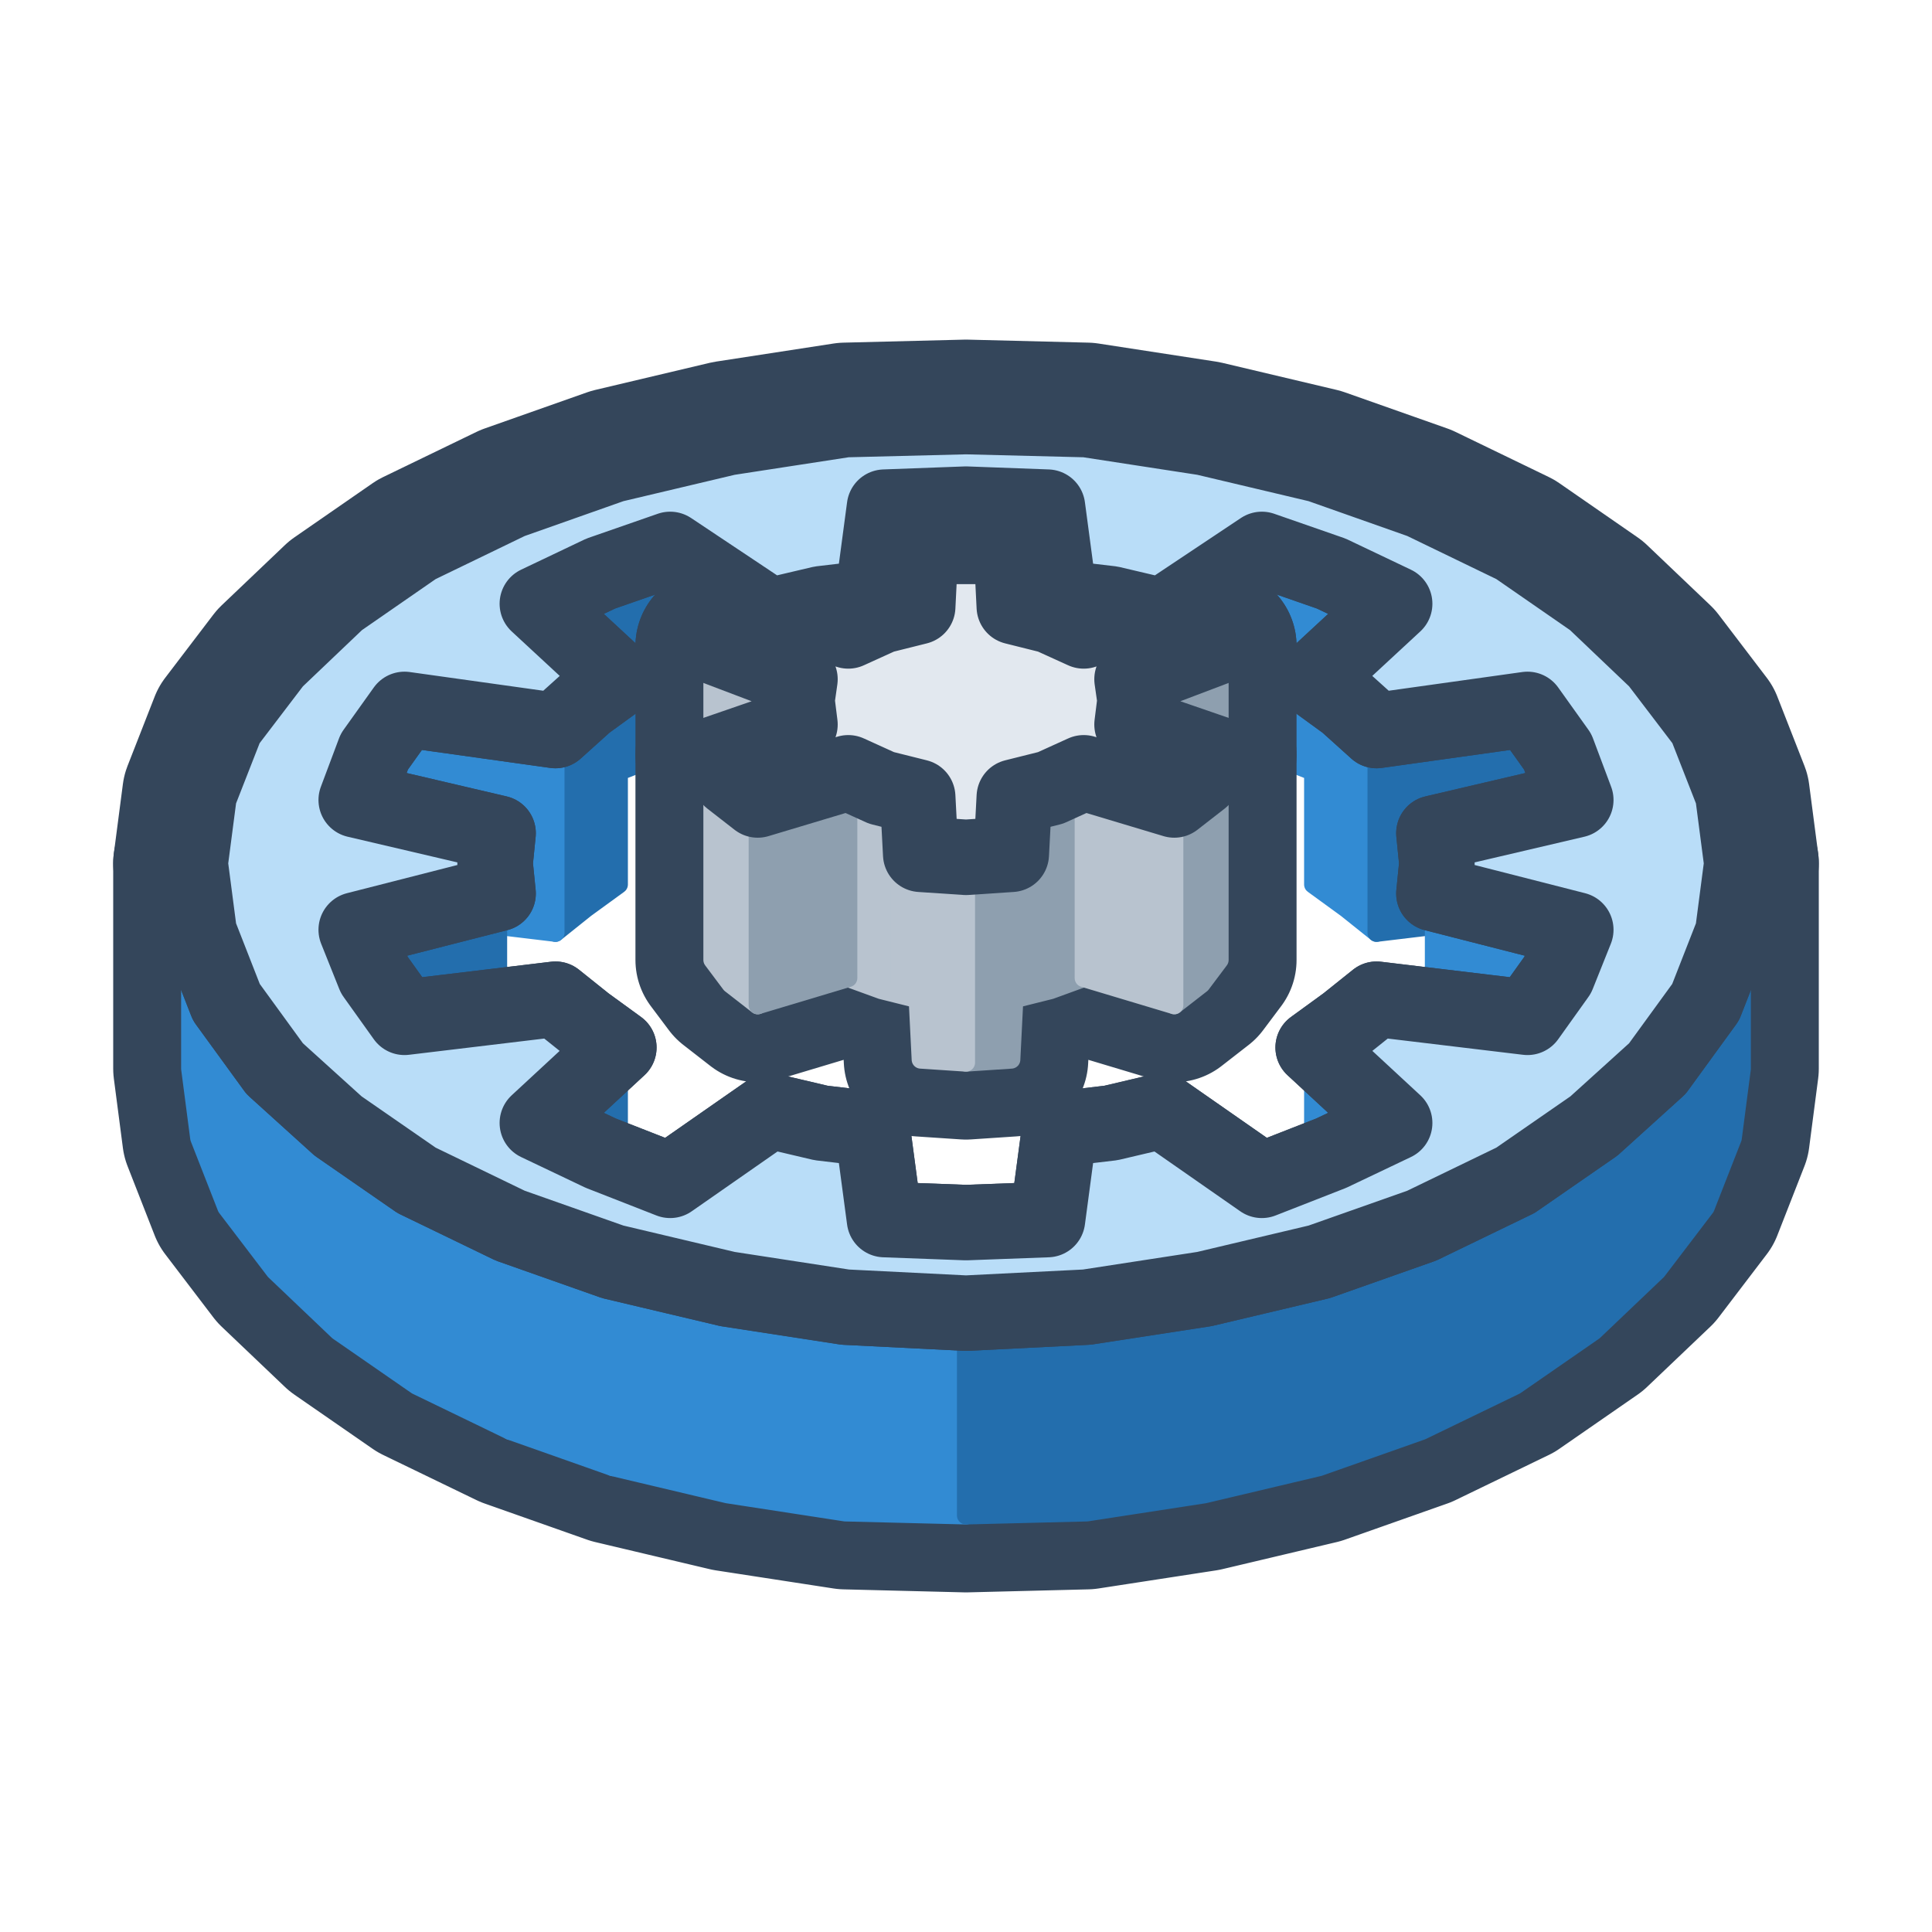
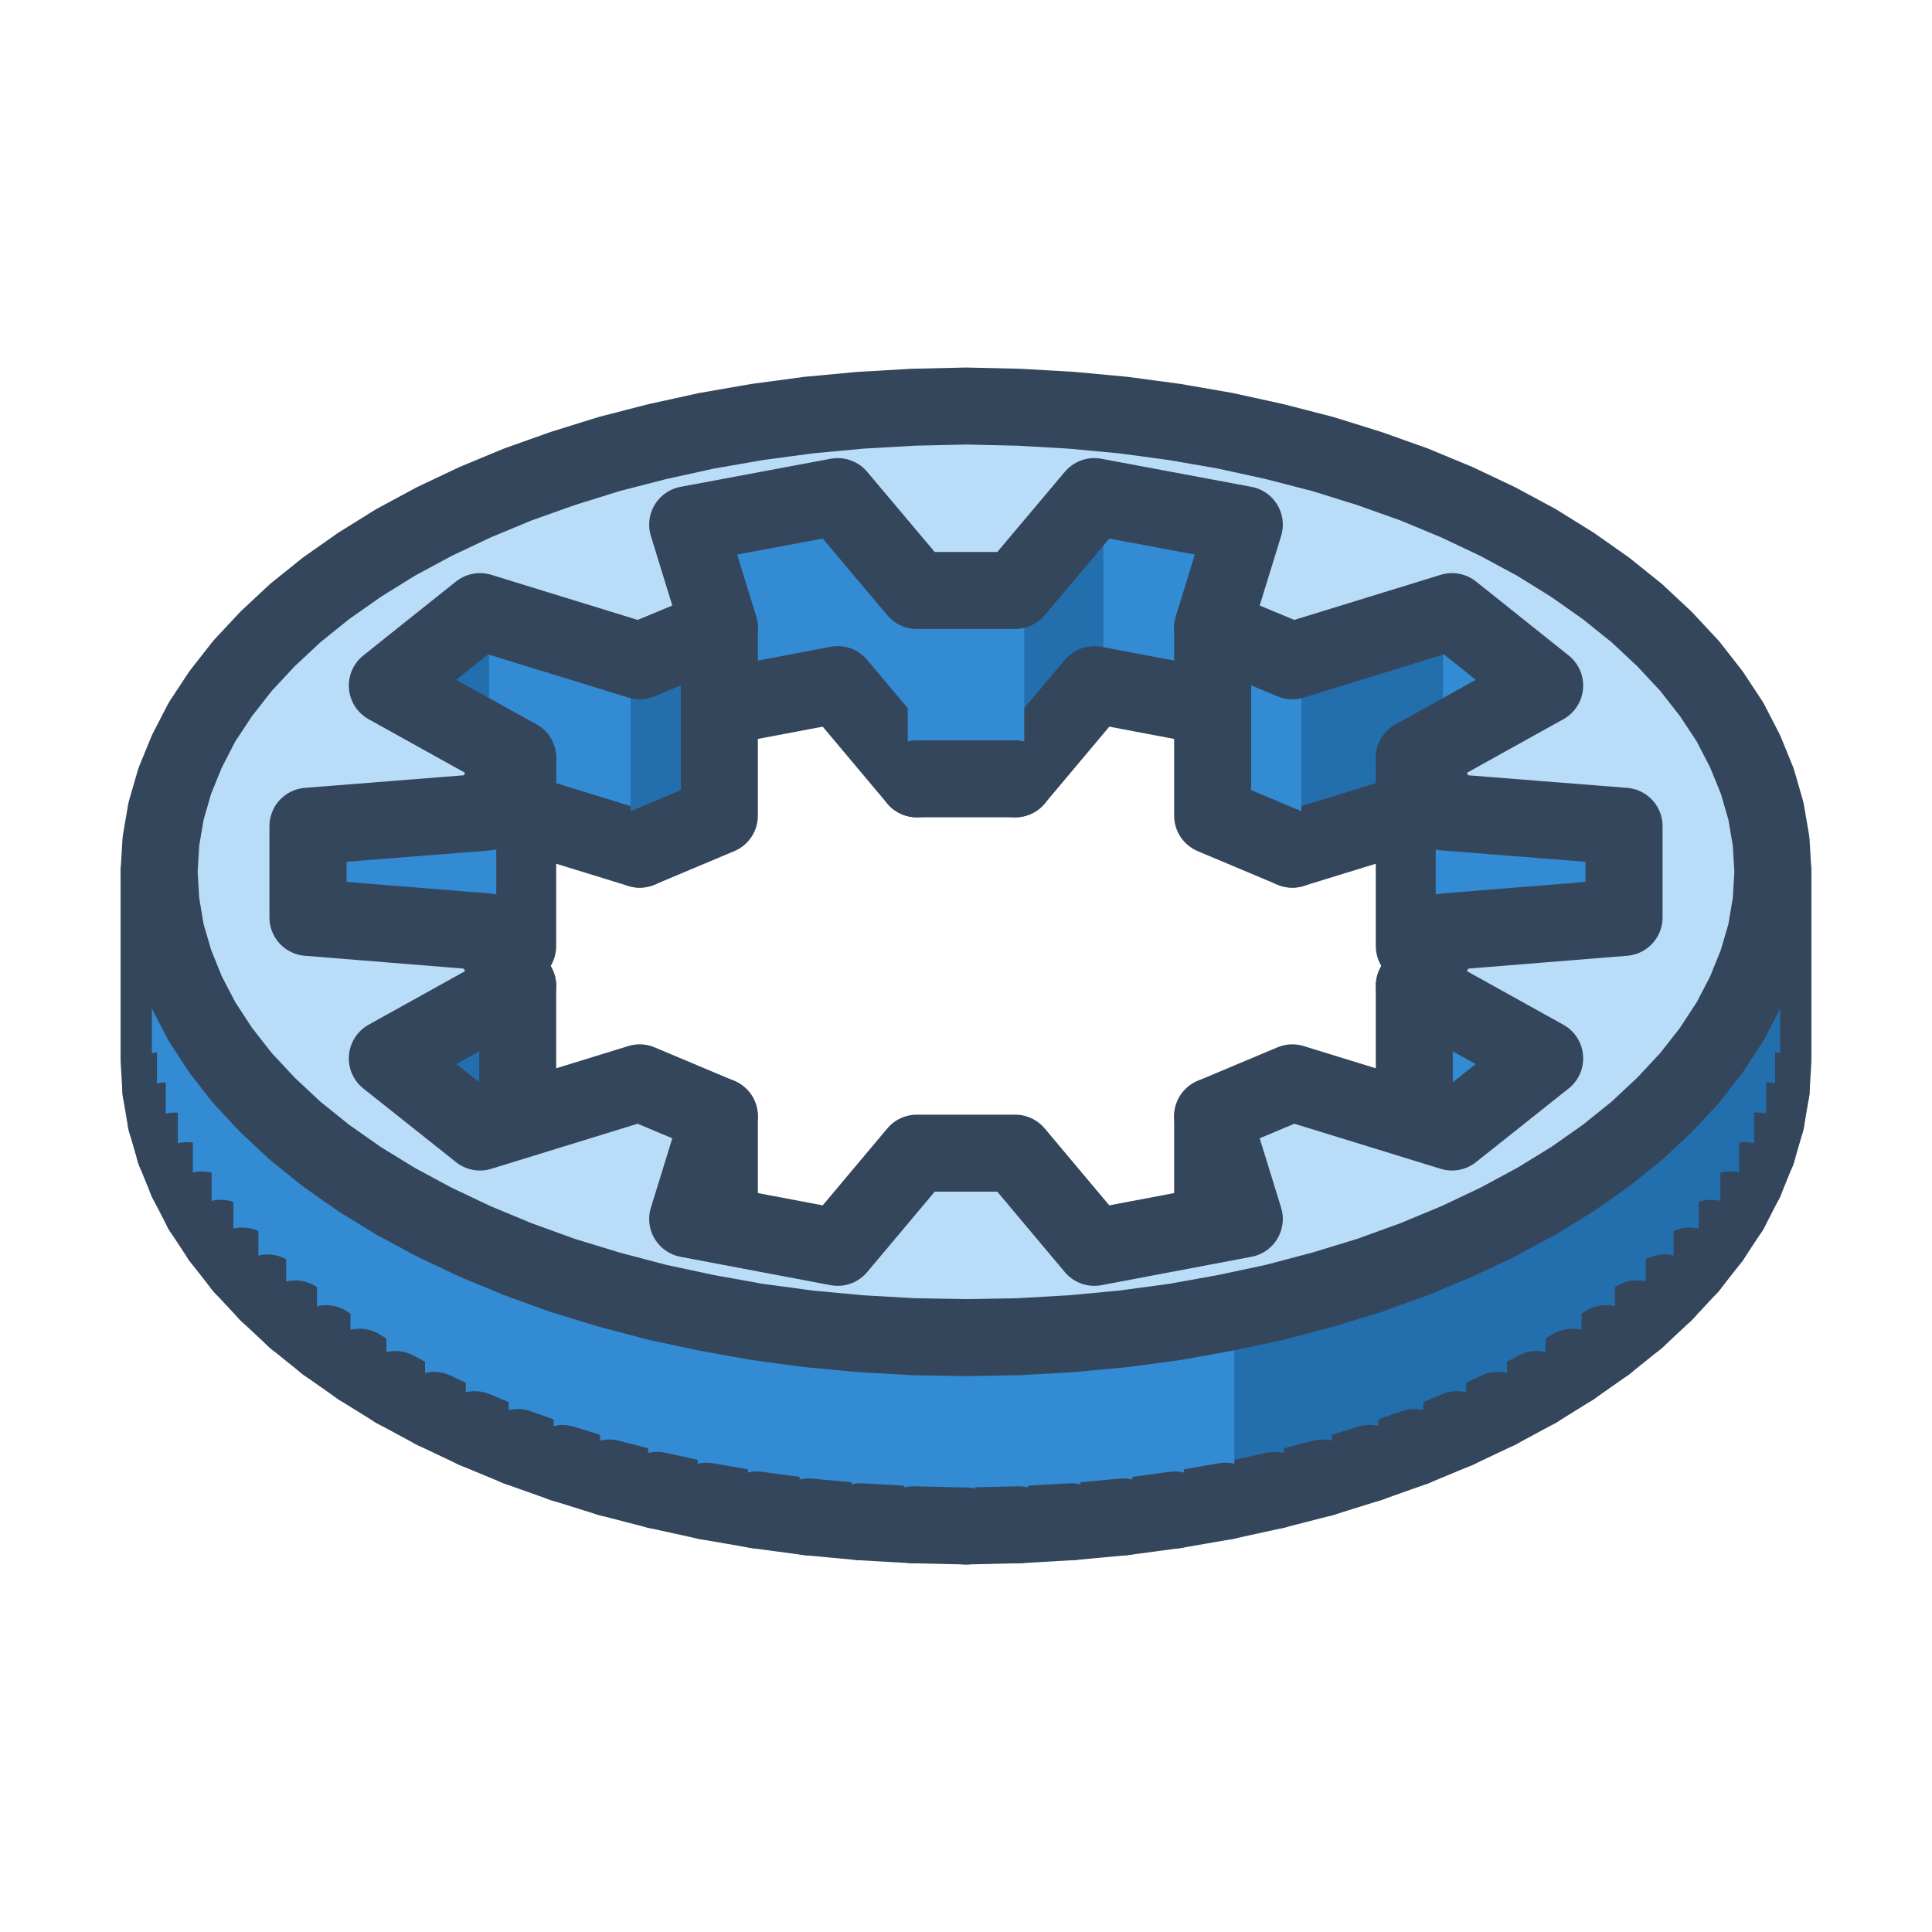
<svg xmlns="http://www.w3.org/2000/svg" viewBox="0 0 64 64">
-   <path d="M57.7 35.4L57.4 37.7L57.4 30.9L57.7 28.6ZM6.6 37.7L6.3 35.4L6.3 28.6L6.6 30.9ZM57.4 37.7L56.5 40L56.5 33.2L57.4 30.9ZM7.5 40L6.6 37.7L6.6 30.9L7.5 33.2ZM56.5 40L54.9 42.1L54.9 35.4L56.5 33.2ZM9.1 42.1L7.5 40L7.5 33.2L9.1 35.4ZM54.9 42.1L52.8 44.1L52.8 37.3L54.9 35.4ZM11.2 44.1L9.1 42.1L9.1 35.4L11.2 37.3ZM52.8 44.1L50.2 45.9L50.2 39.1L52.8 37.3ZM13.8 45.9L11.2 44.1L11.2 37.3L13.8 39.1ZM50.2 45.9L47.1 47.4L47.1 40.6L50.2 39.1ZM16.9 47.4L13.8 45.9L13.8 39.1L16.9 40.6ZM47.1 47.4L43.7 48.6L43.7 41.8L47.1 40.6ZM20.3 48.6L16.9 47.4L16.9 40.6L20.3 41.8ZM43.7 48.6L39.9 49.5L39.9 42.7L43.7 41.8ZM24.1 49.5L20.3 48.6L20.3 41.8L24.1 42.7ZM39.9 49.5L36 50.1L36 43.3L39.9 42.7ZM28 50.1L24.1 49.5L24.1 42.7L28 43.3ZM36 50.1L32 50.2L32 43.5L36 43.3ZM32 50.2L28 50.1L28 43.3L32 43.5Z" fill="#34465b" stroke="#34465b" stroke-width="5.1" stroke-linejoin="round" stroke-linecap="round" />
-   <path d="M50.2 39.1L47.1 40.6L43.7 41.8L39.9 42.7L36 43.3L32 43.5L28 43.3L24.1 42.7L20.3 41.8L16.9 40.6L13.8 39.1L11.2 37.3L9.1 35.4L7.5 33.2L6.6 30.9L6.3 28.6L6.6 26.3L7.5 24L9.1 21.9L11.2 19.9L13.8 18.1L16.9 16.6L20.3 15.4L24.1 14.5L28 13.9L32 13.8L36 13.9L39.9 14.5L43.7 15.4L47.1 16.6L50.2 18.1L52.8 19.9L54.9 21.9L56.5 24L57.4 26.3L57.7 28.6L57.4 30.9L56.5 33.2L54.9 35.4L52.8 37.3Z" fill="none" stroke="#34465b" stroke-width="5.1" stroke-linejoin="round" stroke-linecap="round" />
-   <path d="M34.7 23.6L32 23.5L32 16.7L34.7 16.8ZM35.1 26.6L34.7 23.6L34.7 16.8L35.1 19.8ZM44.1 25.8L41.8 24.9L41.8 18.2L44.1 19ZM25.5 27.2L22.2 24.9L22.2 18.2L25.5 20.4ZM46.2 26.8L44.1 25.8L44.1 19L46.2 20ZM36.8 26.8L35.1 26.6L35.1 19.8L36.8 20ZM38.5 27.2L36.8 26.8L36.8 20L38.5 20.4ZM51.6 31.7L50.6 30.3L50.6 23.5L51.6 24.9ZM52.2 33.2L51.6 31.7L51.6 24.9L52.2 26.5ZM6.6 37.7L6.3 35.4L6.3 28.6L6.6 30.9ZM7.5 40L6.6 37.7L6.6 30.9L7.5 33.2ZM9.1 42.1L7.5 40L7.5 33.2L9.1 35.4ZM46.2 44L43.5 41.5L43.5 34.7L46.2 37.2ZM11.2 44.1L9.1 42.1L9.1 35.4L11.2 37.3ZM13.8 45.9L11.2 44.1L11.2 37.3L13.8 39.1ZM16.9 47.4L13.8 45.9L13.8 39.1L16.9 40.6ZM24.1 49.5L20.3 48.6L20.3 41.8L24.1 42.7ZM28 50.1L24.1 49.5L24.1 42.7L28 43.3ZM32 50.2L28 50.1L28 43.3L32 43.5ZM44.6 30.1L43.5 29.3L43.5 22.5L44.6 23.3ZM45.6 30.9L44.6 30.1L44.6 23.3L45.6 24.2Z" fill="#328bd3" stroke="#328bd3" stroke-width="0.6" stroke-linejoin="round" stroke-linecap="round" />
-   <path d="M32 23.5L29.3 23.6L29.3 16.8L32 16.7ZM29.3 23.6L28.9 26.6L28.9 19.8L29.3 16.8ZM22.2 24.9L19.9 25.8L19.9 19L22.2 18.2ZM41.8 24.9L38.5 27.2L38.5 20.4L41.8 18.2ZM19.9 25.8L17.8 26.8L17.8 20L19.9 19ZM28.9 26.6L27.2 26.8L27.2 20L28.9 19.8ZM27.2 26.8L25.5 27.2L25.5 20.4L27.2 20ZM13.4 30.3L12.4 31.7L12.4 24.9L13.4 23.5ZM12.4 31.7L11.8 33.2L11.8 26.5L12.4 24.9ZM57.7 35.4L57.4 37.7L57.4 30.9L57.7 28.6ZM57.4 37.7L56.5 40L56.5 33.2L57.4 30.9ZM56.5 40L54.9 42.1L54.9 35.4L56.5 33.2ZM20.5 41.5L17.8 44L17.8 37.2L20.5 34.7ZM54.9 42.1L52.8 44.1L52.8 37.3L54.9 35.4ZM52.8 44.1L50.2 45.9L50.2 39.1L52.8 37.3ZM50.2 45.9L47.1 47.4L47.1 40.6L50.2 39.1ZM43.7 48.6L39.9 49.5L39.9 42.7L43.7 41.8ZM39.9 49.5L36 50.1L36 43.3L39.9 42.7ZM36 50.1L32 50.2L32 43.5L36 43.3ZM50.6 30.3L45.6 30.9L45.6 24.2L50.6 23.5ZM47.1 47.4L43.7 48.6L43.7 41.8L47.1 40.6ZM20.5 29.3L19.4 30.1L19.4 23.3L20.5 22.5ZM19.4 30.1L18.4 30.9L18.4 24.2L19.4 23.3Z" fill="#236ead" stroke="#236ead" stroke-width="0.6" stroke-linejoin="round" stroke-linecap="round" />
-   <path d="M18.4 30.9L13.4 30.3L13.4 23.5L18.4 24.2ZM20.3 48.6L16.9 47.4L16.9 40.6L20.3 41.8ZM47.6 35.4L47.5 34.4L47.5 27.6L47.6 28.6ZM52.2 37.5L47.5 36.4L47.5 29.6L52.2 30.8Z" fill="#328bd3" stroke="#328bd3" stroke-width="0.6" stroke-linejoin="round" stroke-linecap="round" />
-   <path d="M16.5 34.4L16.4 35.4L16.4 28.6L16.5 27.6ZM16.5 36.4L11.8 37.5L11.8 30.8L16.5 29.6Z" fill="#236ead" stroke="#236ead" stroke-width="0.6" stroke-linejoin="round" stroke-linecap="round" />
-   <path d="M50.2 39.1L47.1 40.6L43.7 41.8L39.9 42.7L36 43.3L32 43.5L28 43.3L24.1 42.7L20.3 41.8L16.9 40.6L13.8 39.1L11.2 37.3L9.1 35.4L7.5 33.2L6.6 30.9L6.3 28.6L6.6 26.3L7.5 24L9.1 21.9L11.2 19.9L13.8 18.1L16.9 16.6L20.3 15.4L24.1 14.5L28 13.9L32 13.8L36 13.9L39.9 14.5L43.7 15.4L47.1 16.6L50.2 18.1L52.8 19.9L54.9 21.9L56.5 24L57.4 26.3L57.7 28.6L57.4 30.9L56.5 33.2L54.9 35.4L52.8 37.3ZM29.3 16.8L28.9 19.8L27.2 20L25.5 20.4L22.2 18.2L19.9 19L17.8 20L20.5 22.5L19.4 23.3L18.4 24.2L13.4 23.5L12.4 24.9L11.8 26.5L16.5 27.6L16.4 28.6L16.5 29.6L11.8 30.8L12.4 32.3L13.4 33.7L18.4 33.1L19.4 33.9L20.5 34.7L17.8 37.2L19.9 38.2L22.2 39.1L25.5 36.8L27.2 37.2L28.9 37.4L29.3 40.4L32 40.5L34.7 40.4L35.1 37.4L36.8 37.2L38.5 36.8L41.8 39.1L44.1 38.2L46.2 37.2L43.5 34.7L44.6 33.9L45.6 33.1L50.6 33.7L51.6 32.3L52.2 30.8L47.5 29.6L47.6 28.6L47.5 27.6L52.2 26.5L51.6 24.9L50.6 23.5L45.6 24.2L44.6 23.3L43.5 22.5L46.2 20L44.1 19L41.8 18.2L38.5 20.4L36.8 20L35.1 19.8L34.7 16.8L32 16.7Z" fill="#b9ddf8" fill-rule="evenodd" />
-   <path d="M50.2 39.1L47.1 40.6L43.7 41.8L39.9 42.7L36 43.3L32 43.5L28 43.3L24.1 42.7L20.3 41.8L16.9 40.6L13.8 39.1L11.2 37.3L9.1 35.4L7.5 33.2L6.6 30.9L6.3 28.6L6.6 26.3L7.5 24L9.1 21.9L11.2 19.9L13.8 18.1L16.9 16.6L20.3 15.4L24.1 14.5L28 13.9L32 13.8L36 13.9L39.9 14.5L43.7 15.4L47.1 16.6L50.2 18.1L52.8 19.9L54.9 21.9L56.5 24L57.4 26.3L57.7 28.6L57.4 30.9L56.5 33.2L54.9 35.4L52.8 37.3ZM29.3 16.8L28.9 19.8L27.2 20L25.5 20.4L22.2 18.2L19.9 19L17.8 20L20.5 22.5L19.4 23.3L18.4 24.2L13.4 23.5L12.4 24.9L11.8 26.5L16.5 27.6L16.4 28.6L16.5 29.6L11.8 30.8L12.4 32.3L13.4 33.7L18.4 33.1L19.4 33.9L20.5 34.7L17.8 37.2L19.9 38.2L22.2 39.1L25.5 36.8L27.2 37.2L28.9 37.4L29.3 40.4L32 40.5L34.7 40.4L35.1 37.4L36.8 37.2L38.5 36.8L41.8 39.1L44.1 38.2L46.2 37.2L43.5 34.7L44.6 33.9L45.6 33.1L50.6 33.7L51.6 32.3L52.2 30.8L47.5 29.6L47.6 28.6L47.5 27.6L52.2 26.5L51.6 24.9L50.6 23.5L45.6 24.2L44.6 23.3L43.5 22.5L46.2 20L44.1 19L41.8 18.2L38.5 20.4L36.8 20L35.1 19.8L34.7 16.8L32 16.7Z" fill="none" stroke="#34465b" stroke-width="2.5" stroke-linejoin="round" stroke-linecap="round" fill-rule="evenodd" />
-   <path d="M40.4 28.2L37.5 29.3L37.5 22.5L40.4 21.4ZM26.5 29.3L23.6 28.2L23.6 21.4L26.5 22.5ZM37.6 30L37.5 30.8L37.5 24L37.6 23.2ZM26.5 30.8L26.4 30L26.4 23.2L26.5 24ZM40.4 31.8L39.8 32.6L39.8 25.8L40.4 25ZM24.2 32.6L23.6 31.8L23.6 25L24.2 25.8ZM35.9 32.4L34.8 32.8L34.8 26.1L35.9 25.6ZM29.2 32.8L28.1 32.4L28.1 25.6L29.2 26.1ZM38.9 33.3L35.9 32.4L35.9 25.6L38.9 26.5ZM28.1 32.4L25.1 33.3L25.1 26.5L28.1 25.6ZM39.8 32.6L38.9 33.3L38.9 26.5L39.8 25.8ZM25.1 33.3L24.2 32.6L24.2 25.8L25.1 26.5ZM34.8 32.8L33.6 33.1L33.6 26.4L34.8 26.1ZM30.4 33.1L29.2 32.8L29.2 26.1L30.4 26.4ZM33.6 33.1L33.5 35.1L33.5 28.3L33.6 26.4ZM30.5 35.1L30.4 33.1L30.4 26.4L30.5 28.3ZM33.5 35.1L32 35.2L32 28.4L33.5 28.3ZM32 35.2L30.5 35.1L30.5 28.3L32 28.4Z" fill="#34465b" stroke="#34465b" stroke-width="5.1" stroke-linejoin="round" stroke-linecap="round" />
-   <path d="M29.2 20.4L30.4 20.1L30.5 18.1L32 18.1L33.5 18.1L33.6 20.1L34.8 20.4L35.9 20.9L38.9 19.9L39.8 20.7L40.4 21.4L37.5 22.5L37.6 23.2L37.5 24L40.4 25L39.8 25.8L38.9 26.5L35.9 25.6L34.8 26.1L33.6 26.4L33.5 28.3L32 28.4L30.5 28.3L30.4 26.4L29.2 26.1L28.1 25.6L25.1 26.5L24.2 25.8L23.6 25L26.5 24L26.4 23.2L26.5 22.5L23.6 21.4L24.2 20.7L25.1 19.9L28.1 20.9Z" fill="#34465b" stroke="#34465b" stroke-width="5.1" stroke-linejoin="round" stroke-linecap="round" />
-   <path d="M40.4 28.2L37.5 29.3L37.5 22.5L40.4 21.4ZM35.9 32.4L34.8 32.8L34.8 26.1L35.9 25.6ZM34.8 32.8L33.6 33.1L33.6 26.4L34.8 26.1ZM33.6 33.1L33.5 35.1L33.5 28.3L33.6 26.4ZM33.5 35.1L32 35.2L32 28.4L33.5 28.3ZM37.6 30L37.5 30.8L37.5 24L37.6 23.2ZM40.4 31.8L39.8 32.6L39.8 25.8L40.4 25ZM39.8 32.6L38.9 33.3L38.9 26.5L39.8 25.8Z" fill="#8e9faf" stroke="#8e9faf" stroke-width="0.6" stroke-linejoin="round" stroke-linecap="round" />
-   <path d="M26.5 29.3L23.6 28.2L23.6 21.4L26.5 22.5ZM29.2 32.8L28.1 32.4L28.1 25.6L29.2 26.1ZM30.4 33.1L29.2 32.8L29.2 26.1L30.4 26.4ZM30.5 35.1L30.4 33.1L30.4 26.4L30.5 28.3ZM32 35.2L30.5 35.1L30.5 28.3L32 28.4ZM38.9 33.3L35.9 32.4L35.9 25.6L38.9 26.5ZM26.5 30.8L26.4 30L26.4 23.2L26.5 24ZM24.2 32.6L23.6 31.8L23.6 25L24.2 25.8ZM25.1 33.3L24.2 32.6L24.2 25.8L25.1 26.5Z" fill="#b8c3cf" stroke="#b8c3cf" stroke-width="0.6" stroke-linejoin="round" stroke-linecap="round" />
-   <path d="M28.1 32.4L25.1 33.3L25.1 26.5L28.1 25.6Z" fill="#8e9faf" stroke="#8e9faf" stroke-width="0.6" stroke-linejoin="round" stroke-linecap="round" />
-   <path d="M29.2 20.4L30.4 20.1L30.5 18.1L32 18.1L33.5 18.1L33.6 20.1L34.8 20.4L35.9 20.9L38.9 19.9L39.8 20.7L40.4 21.4L37.5 22.5L37.6 23.2L37.5 24L40.4 25L39.8 25.8L38.9 26.5L35.9 25.6L34.8 26.1L33.6 26.4L33.5 28.3L32 28.4L30.5 28.3L30.4 26.4L29.2 26.1L28.1 25.6L25.1 26.5L24.2 25.8L23.6 25L26.5 24L26.4 23.2L26.5 22.5L23.6 21.4L24.2 20.7L25.1 19.9L28.1 20.9Z" fill="#e2e8ef" stroke="#e2e8ef" stroke-width="0.6" stroke-linejoin="round" stroke-linecap="round" />
-   <path d="M29.2 20.4L30.4 20.1L30.5 18.1L32 18.1L33.5 18.1L33.6 20.1L34.8 20.4L35.9 20.9L38.9 19.9L39.8 20.7L40.4 21.4L37.5 22.5L37.6 23.2L37.5 24L40.4 25L39.8 25.8L38.9 26.5L35.9 25.6L34.8 26.1L33.6 26.4L33.5 28.3L32 28.4L30.5 28.3L30.4 26.4L29.2 26.1L28.1 25.6L25.1 26.5L24.2 25.8L23.6 25L26.5 24L26.4 23.2L26.5 22.5L23.6 21.4L24.2 20.7L25.1 19.9L28.1 20.9Z" fill="none" stroke="#34465b" stroke-width="2.5" stroke-linejoin="round" stroke-linecap="round" />
-   <path d="M50.2 39.1L47.1 40.6L43.7 41.8L39.9 42.7L36 43.3L32 43.5L28 43.3L24.1 42.7L20.3 41.8L16.9 40.6L13.8 39.1L11.2 37.3L9.1 35.4L7.5 33.2L6.6 30.9L6.3 28.6L6.6 26.3L7.5 24L9.1 21.9L11.2 19.9L13.8 18.1L16.9 16.6L20.3 15.4L24.1 14.5L28 13.9L32 13.8L36 13.9L39.9 14.5L43.7 15.4L47.1 16.6L50.2 18.1L52.8 19.9L54.9 21.9L56.5 24L57.4 26.3L57.7 28.6L57.4 30.9L56.5 33.2L54.9 35.4L52.8 37.3ZM29.3 16.8L28.9 19.8L27.2 20L25.5 20.4L22.2 18.2L19.9 19L17.8 20L20.5 22.5L19.4 23.3L18.4 24.2L13.4 23.5L12.4 24.9L11.8 26.5L16.5 27.6L16.4 28.6L16.5 29.6L11.8 30.8L12.4 32.3L13.4 33.7L18.4 33.1L19.4 33.9L20.5 34.7L17.8 37.2L19.9 38.2L22.2 39.1L25.5 36.8L27.2 37.2L28.9 37.4L29.3 40.4L32 40.5L34.7 40.4L35.1 37.4L36.8 37.2L38.5 36.8L41.8 39.1L44.1 38.2L46.2 37.2L43.5 34.7L44.6 33.9L45.6 33.1L50.6 33.7L51.6 32.3L52.2 30.8L47.5 29.6L47.6 28.6L47.5 27.6L52.2 26.5L51.6 24.9L50.6 23.5L45.6 24.2L44.6 23.3L43.5 22.5L46.2 20L44.1 19L41.8 18.2L38.5 20.4L36.8 20L35.1 19.8L34.7 16.8L32 16.7Z" fill="#b9ddf8" fill-rule="evenodd" />
-   <path d="M50.2 39.1L47.1 40.6L43.7 41.8L39.9 42.7L36 43.3L32 43.5L28 43.3L24.1 42.7L20.3 41.8L16.9 40.6L13.8 39.1L11.2 37.3L9.1 35.4L7.5 33.2L6.6 30.9L6.3 28.6L6.6 26.3L7.5 24L9.1 21.9L11.2 19.9L13.8 18.1L16.9 16.6L20.3 15.4L24.1 14.5L28 13.9L32 13.8L36 13.9L39.9 14.5L43.7 15.4L47.1 16.6L50.2 18.1L52.8 19.9L54.9 21.9L56.5 24L57.4 26.3L57.7 28.6L57.4 30.9L56.5 33.2L54.9 35.4L52.8 37.3ZM29.3 16.8L28.9 19.8L27.2 20L25.5 20.4L22.2 18.2L19.9 19L17.8 20L20.5 22.5L19.4 23.3L18.4 24.2L13.4 23.5L12.4 24.9L11.8 26.5L16.5 27.6L16.4 28.6L16.5 29.6L11.8 30.8L12.4 32.3L13.4 33.7L18.4 33.1L19.4 33.9L20.5 34.7L17.8 37.2L19.9 38.2L22.2 39.1L25.5 36.8L27.2 37.2L28.9 37.4L29.3 40.4L32 40.5L34.7 40.4L35.1 37.4L36.8 37.2L38.5 36.8L41.8 39.1L44.1 38.2L46.2 37.2L43.5 34.7L44.6 33.9L45.6 33.1L50.6 33.7L51.6 32.3L52.2 30.8L47.5 29.6L47.6 28.6L47.5 27.6L52.2 26.5L51.6 24.9L50.6 23.5L45.6 24.2L44.6 23.3L43.5 22.5L46.2 20L44.1 19L41.8 18.2L38.5 20.4L36.8 20L35.1 19.8L34.7 16.8L32 16.7Z" fill="none" stroke="#34465b" stroke-width="2.5" stroke-linejoin="round" stroke-linecap="round" fill-rule="evenodd" />
+   <path d="M27.75 22.68L22.78 23.62L22.78 17.38L27.75 16.45Z" fill="#328bd3" stroke="#328bd3" stroke-width="0.6" stroke-linejoin="round" stroke-linecap="round" />
+   <path d="M27.75 22.68L22.78 23.62M22.78 23.62L22.78 17.38" fill="none" stroke="#34465b" stroke-width="2.55" stroke-linejoin="round" stroke-linecap="round" />
+   <path d="M41.22 23.62L36.25 22.68L36.25 16.45L41.22 17.38Z" fill="#328bd3" stroke="#328bd3" stroke-width="0.6" stroke-linejoin="round" stroke-linecap="round" />
+   <path d="M41.22 23.62L36.25 22.68M41.22 23.62L41.22 17.38" fill="none" stroke="#34465b" stroke-width="2.55" stroke-linejoin="round" stroke-linecap="round" />
+   <path d="M30.37 25.8L27.75 22.68L27.75 16.45L30.37 19.56Z" fill="#328bd3" stroke="#328bd3" stroke-width="0.6" stroke-linejoin="round" stroke-linecap="round" />
+   <path d="M30.37 25.8L27.75 22.68" fill="none" stroke="#34465b" stroke-width="2.55" stroke-linejoin="round" stroke-linecap="round" />
+   <path d="M36.25 22.68L33.63 25.8L33.63 19.56L36.25 16.45Z" fill="#236ead" stroke="#236ead" stroke-width="0.6" stroke-linejoin="round" stroke-linecap="round" />
+   <path d="M36.25 22.68L33.63 25.8" fill="none" stroke="#34465b" stroke-width="2.55" stroke-linejoin="round" stroke-linecap="round" />
+   <path d="M33.63 25.8L30.37 25.8L30.37 19.56L33.63 19.56Z" fill="#328bd3" stroke="#328bd3" stroke-width="0.6" stroke-linejoin="round" stroke-linecap="round" />
+   <path d="M33.63 25.8L30.37 25.8" fill="none" stroke="#34465b" stroke-width="2.55" stroke-linejoin="round" stroke-linecap="round" />
+   <path d="M21.19 28.13L15.9 26.5L15.9 20.26L21.19 21.89Z" fill="#328bd3" stroke="#328bd3" stroke-width="0.6" stroke-linejoin="round" stroke-linecap="round" />
+   <path d="M21.19 28.13L15.9 26.5" fill="none" stroke="#34465b" stroke-width="2.55" stroke-linejoin="round" stroke-linecap="round" />
+   <path d="M48.1 26.5L42.81 28.13L42.81 21.89L48.1 20.26Z" fill="#236ead" stroke="#236ead" stroke-width="0.6" stroke-linejoin="round" stroke-linecap="round" />
+   <path d="M48.1 26.5L42.81 28.13" fill="none" stroke="#34465b" stroke-width="2.55" stroke-linejoin="round" stroke-linecap="round" />
+   <path d="M42.81 28.13L40.17 27.02L40.17 20.79L42.81 21.89Z" fill="#328bd3" stroke="#328bd3" stroke-width="0.6" stroke-linejoin="round" stroke-linecap="round" />
+   <path d="M42.81 28.13L40.17 27.02M40.17 27.02L40.17 20.79" fill="none" stroke="#34465b" stroke-width="2.55" stroke-linejoin="round" stroke-linecap="round" />
+   <path d="M23.83 27.02L21.19 28.13L21.19 21.89L23.83 20.79Z" fill="#236ead" stroke="#236ead" stroke-width="0.6" stroke-linejoin="round" stroke-linecap="round" />
+   <path d="M23.83 27.02L21.19 28.13M23.83 27.02L23.83 20.79" fill="none" stroke="#34465b" stroke-width="2.55" stroke-linejoin="round" stroke-linecap="round" />
+   <path d="M15.9 26.5L12.83 28.94L12.83 22.71L15.9 20.26Z" fill="#236ead" stroke="#236ead" stroke-width="0.6" stroke-linejoin="round" stroke-linecap="round" />
+   <path d="M15.9 26.5L12.83 28.94M12.83 28.94L12.83 22.71" fill="none" stroke="#34465b" stroke-width="2.55" stroke-linejoin="round" stroke-linecap="round" />
+   <path d="M51.17 28.94L48.1 26.5L48.1 20.26L51.17 22.71Z" fill="#328bd3" stroke="#328bd3" stroke-width="0.6" stroke-linejoin="round" stroke-linecap="round" />
+   <path d="M51.17 28.94L48.1 26.5M51.17 28.94L51.17 22.71" fill="none" stroke="#34465b" stroke-width="2.55" stroke-linejoin="round" stroke-linecap="round" />
+   <path d="M17.15 31.34L16.14 33.13L16.14 26.9L17.15 25.11Z" fill="#236ead" stroke="#236ead" stroke-width="0.6" stroke-linejoin="round" stroke-linecap="round" />
+   <path d="M17.15 31.34L16.14 33.13M17.15 31.34L17.15 25.11" fill="none" stroke="#34465b" stroke-width="2.55" stroke-linejoin="round" stroke-linecap="round" />
+   <path d="M47.86 33.13L46.85 31.34L46.85 25.11L47.86 26.9Z" fill="#328bd3" stroke="#328bd3" stroke-width="0.6" stroke-linejoin="round" stroke-linecap="round" />
+   <path d="M47.86 33.13L46.85 31.34M46.85 31.34L46.85 25.11" fill="none" stroke="#34465b" stroke-width="2.55" stroke-linejoin="round" stroke-linecap="round" />
+   <path d="M16.14 33.13L10.2 33.61L10.2 27.37L16.14 26.9Z" fill="#328bd3" stroke="#328bd3" stroke-width="0.6" stroke-linejoin="round" stroke-linecap="round" />
+   <path d="M16.14 33.13L10.2 33.61M10.2 33.61L10.2 27.37" fill="none" stroke="#34465b" stroke-width="2.55" stroke-linejoin="round" stroke-linecap="round" />
+   <path d="M53.8 33.61L47.86 33.13L47.86 26.9L53.8 27.37Z" fill="#328bd3" stroke="#328bd3" stroke-width="0.6" stroke-linejoin="round" stroke-linecap="round" />
+   <path d="M53.8 33.61L47.86 33.13M53.8 33.61L53.8 27.37" fill="none" stroke="#34465b" stroke-width="2.55" stroke-linejoin="round" stroke-linecap="round" />
+   <path d="M58.73 35.12L58.67 36.13L58.67 29.89L58.73 28.88Z" fill="#236ead" stroke="#236ead" stroke-width="0.6" stroke-linejoin="round" stroke-linecap="round" />
+   <path d="M58.73 35.12L58.67 36.13M58.73 35.12L58.73 28.88" fill="none" stroke="#34465b" stroke-width="2.55" stroke-linejoin="round" stroke-linecap="round" />
+   <path d="M5.33 36.13L5.27 35.12L5.27 28.88L5.33 29.89Z" fill="#328bd3" stroke="#328bd3" stroke-width="0.6" stroke-linejoin="round" stroke-linecap="round" />
+   <path d="M5.33 36.13L5.27 35.12M5.27 35.12L5.27 28.88" fill="none" stroke="#34465b" stroke-width="2.55" stroke-linejoin="round" stroke-linecap="round" />
+   <path d="M58.67 36.13L58.5 37.13L58.5 30.9L58.67 29.89Z" fill="#236ead" stroke="#236ead" stroke-width="0.6" stroke-linejoin="round" stroke-linecap="round" />
+   <path d="M58.67 36.13L58.5 37.13" fill="none" stroke="#34465b" stroke-width="2.55" stroke-linejoin="round" stroke-linecap="round" />
+   <path d="M5.5 37.13L5.33 36.13L5.33 29.89L5.5 30.9Z" fill="#328bd3" stroke="#328bd3" stroke-width="0.6" stroke-linejoin="round" stroke-linecap="round" />
+   <path d="M5.5 37.13L5.33 36.13" fill="none" stroke="#34465b" stroke-width="2.55" stroke-linejoin="round" stroke-linecap="round" />
+   <path d="M58.5 37.13L58.21 38.13L58.21 31.89L58.5 30.9Z" fill="#236ead" stroke="#236ead" stroke-width="0.6" stroke-linejoin="round" stroke-linecap="round" />
+   <path d="M58.5 37.13L58.21 38.13" fill="none" stroke="#34465b" stroke-width="2.55" stroke-linejoin="round" stroke-linecap="round" />
+   <path d="M5.79 38.13L5.5 37.13L5.5 30.9L5.79 31.89Z" fill="#328bd3" stroke="#328bd3" stroke-width="0.6" stroke-linejoin="round" stroke-linecap="round" />
+   <path d="M5.79 38.13L5.5 37.13" fill="none" stroke="#34465b" stroke-width="2.55" stroke-linejoin="round" stroke-linecap="round" />
+   <path d="M58.21 38.13L57.81 39.11L57.81 32.88L58.21 31.89Z" fill="#236ead" stroke="#236ead" stroke-width="0.6" stroke-linejoin="round" stroke-linecap="round" />
+   <path d="M58.21 38.13L57.81 39.11" fill="none" stroke="#34465b" stroke-width="2.55" stroke-linejoin="round" stroke-linecap="round" />
+   <path d="M6.19 39.11L5.79 38.13L5.79 31.89L6.19 32.88Z" fill="#328bd3" stroke="#328bd3" stroke-width="0.6" stroke-linejoin="round" stroke-linecap="round" />
+   <path d="M6.19 39.11L5.79 38.13" fill="none" stroke="#34465b" stroke-width="2.55" stroke-linejoin="round" stroke-linecap="round" />
+   <path d="M57.81 39.11L57.31 40.08L57.31 33.84L57.81 32.88Z" fill="#236ead" stroke="#236ead" stroke-width="0.6" stroke-linejoin="round" stroke-linecap="round" />
+   <path d="M57.81 39.11L57.31 40.08" fill="none" stroke="#34465b" stroke-width="2.55" stroke-linejoin="round" stroke-linecap="round" />
+   <path d="M6.69 40.08L6.19 39.11L6.19 32.88L6.69 33.84Z" fill="#328bd3" stroke="#328bd3" stroke-width="0.6" stroke-linejoin="round" stroke-linecap="round" />
+   <path d="M6.69 40.08L6.19 39.11" fill="none" stroke="#34465b" stroke-width="2.55" stroke-linejoin="round" stroke-linecap="round" />
+   <path d="M17.15 38.89L12.83 41.29L12.83 35.06L17.15 32.66Z" fill="#236ead" stroke="#236ead" stroke-width="0.6" stroke-linejoin="round" stroke-linecap="round" />
+   <path d="M17.15 38.89L12.83 41.29M17.15 38.89L17.15 32.66M12.83 41.29L12.83 35.06" fill="none" stroke="#34465b" stroke-width="2.55" stroke-linejoin="round" stroke-linecap="round" />
+   <path d="M51.17 41.29L46.85 38.89L46.85 32.66L51.17 35.06Z" fill="#328bd3" stroke="#328bd3" stroke-width="0.6" stroke-linejoin="round" stroke-linecap="round" />
+   <path d="M51.17 41.29L46.85 38.89M51.17 41.29L51.17 35.06M46.85 38.89L46.85 32.66" fill="none" stroke="#34465b" stroke-width="2.55" stroke-linejoin="round" stroke-linecap="round" />
+   <path d="M57.31 40.08L56.69 41.02L56.69 34.79L57.31 33.84Z" fill="#236ead" stroke="#236ead" stroke-width="0.6" stroke-linejoin="round" stroke-linecap="round" />
+   <path d="M57.31 40.08L56.69 41.02" fill="none" stroke="#34465b" stroke-width="2.55" stroke-linejoin="round" stroke-linecap="round" />
+   <path d="M7.31 41.02L6.69 40.08L6.69 33.84L7.31 34.79Z" fill="#328bd3" stroke="#328bd3" stroke-width="0.6" stroke-linejoin="round" stroke-linecap="round" />
+   <path d="M7.31 41.02L6.69 40.08" fill="none" stroke="#34465b" stroke-width="2.55" stroke-linejoin="round" stroke-linecap="round" />
+   <path d="M56.69 41.02L55.97 41.94L55.97 35.71L56.69 34.79Z" fill="#236ead" stroke="#236ead" stroke-width="0.6" stroke-linejoin="round" stroke-linecap="round" />
+   <path d="M56.69 41.02L55.97 41.94" fill="none" stroke="#34465b" stroke-width="2.55" stroke-linejoin="round" stroke-linecap="round" />
+   <path d="M8.03 41.94L7.31 41.02L7.31 34.79L8.03 35.71Z" fill="#328bd3" stroke="#328bd3" stroke-width="0.6" stroke-linejoin="round" stroke-linecap="round" />
+   <path d="M8.03 41.94L7.31 41.02" fill="none" stroke="#34465b" stroke-width="2.55" stroke-linejoin="round" stroke-linecap="round" />
+   <path d="M55.97 41.94L55.14 42.83L55.14 36.6L55.97 35.71Z" fill="#236ead" stroke="#236ead" stroke-width="0.6" stroke-linejoin="round" stroke-linecap="round" />
+   <path d="M55.97 41.94L55.14 42.83" fill="none" stroke="#34465b" stroke-width="2.55" stroke-linejoin="round" stroke-linecap="round" />
+   <path d="M8.86 42.83L8.03 41.94L8.03 35.71L8.86 36.6Z" fill="#328bd3" stroke="#328bd3" stroke-width="0.6" stroke-linejoin="round" stroke-linecap="round" />
+   <path d="M8.86 42.83L8.03 41.94" fill="none" stroke="#34465b" stroke-width="2.55" stroke-linejoin="round" stroke-linecap="round" />
+   <path d="M55.14 42.83L54.22 43.69L54.22 37.46L55.14 36.6Z" fill="#236ead" stroke="#236ead" stroke-width="0.6" stroke-linejoin="round" stroke-linecap="round" />
+   <path d="M55.14 42.83L54.22 43.69" fill="none" stroke="#34465b" stroke-width="2.55" stroke-linejoin="round" stroke-linecap="round" />
+   <path d="M9.78 43.69L8.86 42.83L8.86 36.6L9.78 37.46Z" fill="#328bd3" stroke="#328bd3" stroke-width="0.6" stroke-linejoin="round" stroke-linecap="round" />
+   <path d="M9.78 43.69L8.86 42.83" fill="none" stroke="#34465b" stroke-width="2.55" stroke-linejoin="round" stroke-linecap="round" />
+   <path d="M54.22 43.69L53.2 44.51L53.2 38.28L54.22 37.46Z" fill="#236ead" stroke="#236ead" stroke-width="0.6" stroke-linejoin="round" stroke-linecap="round" />
+   <path d="M54.22 43.69L53.2 44.51" fill="none" stroke="#34465b" stroke-width="2.55" stroke-linejoin="round" stroke-linecap="round" />
+   <path d="M10.8 44.51L9.78 43.69L9.78 37.46L10.8 38.28Z" fill="#328bd3" stroke="#328bd3" stroke-width="0.6" stroke-linejoin="round" stroke-linecap="round" />
+   <path d="M10.8 44.51L9.78 43.69" fill="none" stroke="#34465b" stroke-width="2.55" stroke-linejoin="round" stroke-linecap="round" />
+   <path d="M11.91 45.29L10.8 44.51L10.8 38.28L11.91 39.06Z" fill="#328bd3" stroke="#328bd3" stroke-width="0.6" stroke-linejoin="round" stroke-linecap="round" />
+   <path d="M11.91 45.29L10.8 44.51" fill="none" stroke="#34465b" stroke-width="2.55" stroke-linejoin="round" stroke-linecap="round" />
+   <path d="M53.2 44.51L52.09 45.29L52.09 39.06L53.2 38.28Z" fill="#236ead" stroke="#236ead" stroke-width="0.6" stroke-linejoin="round" stroke-linecap="round" />
+   <path d="M53.2 44.51L52.09 45.29" fill="none" stroke="#34465b" stroke-width="2.55" stroke-linejoin="round" stroke-linecap="round" />
+   <path d="M41.22 46.62L40.17 43.21L40.17 36.98L41.22 40.38Z" fill="#328bd3" stroke="#328bd3" stroke-width="0.6" stroke-linejoin="round" stroke-linecap="round" />
+   <path d="M41.22 46.62L40.17 43.21M41.22 46.62L41.22 40.38M40.17 43.21L40.17 36.98" fill="none" stroke="#34465b" stroke-width="2.55" stroke-linejoin="round" stroke-linecap="round" />
+   <path d="M23.83 43.21L22.78 46.62L22.78 40.38L23.83 36.98Z" fill="#236ead" stroke="#236ead" stroke-width="0.6" stroke-linejoin="round" stroke-linecap="round" />
+   <path d="M23.83 43.21L22.78 46.62M23.83 43.21L23.83 36.98M22.78 46.62L22.78 40.38" fill="none" stroke="#34465b" stroke-width="2.55" stroke-linejoin="round" stroke-linecap="round" />
+   <path d="M13.1 46.03L11.91 45.29L11.91 39.06L13.1 39.79Z" fill="#328bd3" stroke="#328bd3" stroke-width="0.6" stroke-linejoin="round" stroke-linecap="round" />
+   <path d="M13.1 46.03L11.91 45.29" fill="none" stroke="#34465b" stroke-width="2.55" stroke-linejoin="round" stroke-linecap="round" />
+   <path d="M52.09 45.29L50.9 46.03L50.9 39.79L52.09 39.06Z" fill="#236ead" stroke="#236ead" stroke-width="0.6" stroke-linejoin="round" stroke-linecap="round" />
+   <path d="M52.09 45.29L50.9 46.03" fill="none" stroke="#34465b" stroke-width="2.55" stroke-linejoin="round" stroke-linecap="round" />
+   <path d="M50.9 46.03L49.62 46.72L49.62 40.48L50.9 39.79Z" fill="#236ead" stroke="#236ead" stroke-width="0.6" stroke-linejoin="round" stroke-linecap="round" />
+   <path d="M50.9 46.03L49.62 46.72" fill="none" stroke="#34465b" stroke-width="2.55" stroke-linejoin="round" stroke-linecap="round" />
+   <path d="M14.38 46.72L13.1 46.03L13.1 39.79L14.38 40.48Z" fill="#328bd3" stroke="#328bd3" stroke-width="0.6" stroke-linejoin="round" stroke-linecap="round" />
+   <path d="M14.38 46.72L13.1 46.03" fill="none" stroke="#34465b" stroke-width="2.55" stroke-linejoin="round" stroke-linecap="round" />
+   <path d="M49.62 46.72L48.27 47.36L48.27 41.12L49.62 40.48Z" fill="#236ead" stroke="#236ead" stroke-width="0.6" stroke-linejoin="round" stroke-linecap="round" />
+   <path d="M49.62 46.72L48.27 47.36" fill="none" stroke="#34465b" stroke-width="2.55" stroke-linejoin="round" stroke-linecap="round" />
+   <path d="M15.73 47.36L14.38 46.72L14.38 40.48L15.73 41.12Z" fill="#328bd3" stroke="#328bd3" stroke-width="0.6" stroke-linejoin="round" stroke-linecap="round" />
+   <path d="M15.73 47.36L14.38 46.72" fill="none" stroke="#34465b" stroke-width="2.55" stroke-linejoin="round" stroke-linecap="round" />
+   <path d="M48.27 47.36L46.85 47.95L46.85 41.71L48.27 41.12Z" fill="#236ead" stroke="#236ead" stroke-width="0.6" stroke-linejoin="round" stroke-linecap="round" />
+   <path d="M48.27 47.36L46.85 47.95" fill="none" stroke="#34465b" stroke-width="2.55" stroke-linejoin="round" stroke-linecap="round" />
+   <path d="M17.15 47.95L15.73 47.36L15.73 41.12L17.15 41.71Z" fill="#328bd3" stroke="#328bd3" stroke-width="0.6" stroke-linejoin="round" stroke-linecap="round" />
+   <path d="M17.15 47.95L15.73 47.36" fill="none" stroke="#34465b" stroke-width="2.55" stroke-linejoin="round" stroke-linecap="round" />
+   <path d="M46.85 47.95L45.36 48.48L45.36 42.25L46.85 41.71Z" fill="#236ead" stroke="#236ead" stroke-width="0.6" stroke-linejoin="round" stroke-linecap="round" />
+   <path d="M46.85 47.95L45.36 48.48" fill="none" stroke="#34465b" stroke-width="2.55" stroke-linejoin="round" stroke-linecap="round" />
+   <path d="M18.64 48.48L17.15 47.95L17.15 41.71L18.64 42.25Z" fill="#328bd3" stroke="#328bd3" stroke-width="0.6" stroke-linejoin="round" stroke-linecap="round" />
+   <path d="M18.64 48.48L17.15 47.95" fill="none" stroke="#34465b" stroke-width="2.55" stroke-linejoin="round" stroke-linecap="round" />
+   <path d="M45.36 48.48L43.82 48.96L43.82 42.72L45.36 42.25Z" fill="#236ead" stroke="#236ead" stroke-width="0.6" stroke-linejoin="round" stroke-linecap="round" />
+   <path d="M45.36 48.48L43.82 48.96" fill="none" stroke="#34465b" stroke-width="2.55" stroke-linejoin="round" stroke-linecap="round" />
+   <path d="M20.18 48.96L18.64 48.48L18.64 42.25L20.18 42.72Z" fill="#328bd3" stroke="#328bd3" stroke-width="0.6" stroke-linejoin="round" stroke-linecap="round" />
+   <path d="M20.18 48.96L18.64 48.48" fill="none" stroke="#34465b" stroke-width="2.55" stroke-linejoin="round" stroke-linecap="round" />
+   <path d="M43.82 48.96L42.23 49.37L42.23 43.14L43.82 42.72Z" fill="#236ead" stroke="#236ead" stroke-width="0.6" stroke-linejoin="round" stroke-linecap="round" />
+   <path d="M43.82 48.96L42.23 49.37" fill="none" stroke="#34465b" stroke-width="2.55" stroke-linejoin="round" stroke-linecap="round" />
+   <path d="M21.77 49.37L20.18 48.96L20.18 42.72L21.77 43.14Z" fill="#328bd3" stroke="#328bd3" stroke-width="0.6" stroke-linejoin="round" stroke-linecap="round" />
+   <path d="M21.77 49.37L20.18 48.96" fill="none" stroke="#34465b" stroke-width="2.55" stroke-linejoin="round" stroke-linecap="round" />
+   <path d="M42.23 49.37L40.59 49.73L40.59 43.49L42.23 43.14Z" fill="#236ead" stroke="#236ead" stroke-width="0.6" stroke-linejoin="round" stroke-linecap="round" />
+   <path d="M42.23 49.37L40.59 49.73" fill="none" stroke="#34465b" stroke-width="2.55" stroke-linejoin="round" stroke-linecap="round" />
+   <path d="M23.41 49.73L21.77 49.37L21.77 43.14L23.41 43.49Z" fill="#328bd3" stroke="#328bd3" stroke-width="0.6" stroke-linejoin="round" stroke-linecap="round" />
+   <path d="M23.41 49.73L21.77 49.37" fill="none" stroke="#34465b" stroke-width="2.55" stroke-linejoin="round" stroke-linecap="round" />
+   <path d="M40.59 49.73L38.92 50.02L38.92 43.79L40.59 43.49Z" fill="#328bd3" stroke="#328bd3" stroke-width="0.6" stroke-linejoin="round" stroke-linecap="round" />
+   <path d="M40.59 49.73L38.92 50.02" fill="none" stroke="#34465b" stroke-width="2.55" stroke-linejoin="round" stroke-linecap="round" />
+   <path d="M25.08 50.02L23.41 49.73L23.41 43.49L25.08 43.79Z" fill="#328bd3" stroke="#328bd3" stroke-width="0.6" stroke-linejoin="round" stroke-linecap="round" />
+   <path d="M25.08 50.02L23.41 49.73" fill="none" stroke="#34465b" stroke-width="2.55" stroke-linejoin="round" stroke-linecap="round" />
+   <path d="M38.92 50.02L37.21 50.25L37.21 44.02L38.92 43.79Z" fill="#328bd3" stroke="#328bd3" stroke-width="0.6" stroke-linejoin="round" stroke-linecap="round" />
+   <path d="M38.92 50.02L37.21 50.25" fill="none" stroke="#34465b" stroke-width="2.55" stroke-linejoin="round" stroke-linecap="round" />
+   <path d="M26.79 50.25L25.08 50.02L25.08 43.79L26.79 44.02Z" fill="#328bd3" stroke="#328bd3" stroke-width="0.6" stroke-linejoin="round" stroke-linecap="round" />
+   <path d="M26.79 50.25L25.08 50.02" fill="none" stroke="#34465b" stroke-width="2.55" stroke-linejoin="round" stroke-linecap="round" />
+   <path d="M37.21 50.25L35.49 50.41L35.49 44.18L37.21 44.02Z" fill="#328bd3" stroke="#328bd3" stroke-width="0.6" stroke-linejoin="round" stroke-linecap="round" />
+   <path d="M37.21 50.25L35.49 50.41" fill="none" stroke="#34465b" stroke-width="2.55" stroke-linejoin="round" stroke-linecap="round" />
+   <path d="M28.51 50.41L26.79 50.25L26.79 44.02L28.51 44.18Z" fill="#328bd3" stroke="#328bd3" stroke-width="0.6" stroke-linejoin="round" stroke-linecap="round" />
+   <path d="M28.51 50.41L26.79 50.25" fill="none" stroke="#34465b" stroke-width="2.55" stroke-linejoin="round" stroke-linecap="round" />
+   <path d="M35.49 50.41L33.75 50.51L33.75 44.28L35.49 44.18Z" fill="#328bd3" stroke="#328bd3" stroke-width="0.6" stroke-linejoin="round" stroke-linecap="round" />
+   <path d="M35.49 50.41L33.75 50.51" fill="none" stroke="#34465b" stroke-width="2.55" stroke-linejoin="round" stroke-linecap="round" />
+   <path d="M30.25 50.51L28.51 50.41L28.51 44.18L30.25 44.28Z" fill="#328bd3" stroke="#328bd3" stroke-width="0.6" stroke-linejoin="round" stroke-linecap="round" />
+   <path d="M30.25 50.51L28.51 50.41" fill="none" stroke="#34465b" stroke-width="2.55" stroke-linejoin="round" stroke-linecap="round" />
+   <path d="M33.75 50.51L32 50.55L32 44.31L33.75 44.28Z" fill="#328bd3" stroke="#328bd3" stroke-width="0.6" stroke-linejoin="round" stroke-linecap="round" />
+   <path d="M33.75 50.51L32 50.55" fill="none" stroke="#34465b" stroke-width="2.55" stroke-linejoin="round" stroke-linecap="round" />
+   <path d="M32 50.55L30.25 50.51L30.25 44.28L32 44.31Z" fill="#328bd3" stroke="#328bd3" stroke-width="0.6" stroke-linejoin="round" stroke-linecap="round" />
+   <path d="M32 50.55L30.25 50.51" fill="none" stroke="#34465b" stroke-width="2.55" stroke-linejoin="round" stroke-linecap="round" />
+   <path d="M50.9 39.79L49.62 40.48L48.27 41.12L46.85 41.71L45.36 42.25L43.82 42.72L42.23 43.14L40.59 43.49L38.92 43.79L37.21 44.02L35.49 44.18L33.75 44.28L32 44.31L30.25 44.28L28.51 44.18L26.79 44.02L25.08 43.79L23.41 43.49L21.77 43.14L20.18 42.72L18.64 42.25L17.15 41.71L15.73 41.12L14.38 40.48L13.1 39.79L11.91 39.06L10.8 38.28L9.78 37.46L8.86 36.6L8.03 35.71L7.31 34.79L6.69 33.84L6.19 32.88L5.79 31.89L5.5 30.9L5.33 29.89L5.27 28.88L5.33 27.87L5.5 26.87L5.79 25.87L6.19 24.89L6.69 23.92L7.31 22.98L8.03 22.06L8.86 21.17L9.78 20.31L10.8 19.49L11.91 18.71L13.1 17.97L14.38 17.28L15.73 16.64L17.15 16.05L18.64 15.52L20.18 15.04L21.77 14.63L23.41 14.27L25.08 13.98L26.79 13.75L28.51 13.59L30.25 13.49L32 13.45L33.75 13.49L35.49 13.59L37.21 13.75L38.92 13.98L40.59 14.27L42.23 14.63L43.82 15.04L45.36 15.52L46.85 16.05L48.27 16.64L49.62 17.28L50.9 17.97L52.09 18.71L53.2 19.49L54.22 20.31L55.14 21.17L55.97 22.06L56.69 22.98L57.31 23.92L57.81 24.89L58.21 25.87L58.5 26.87L58.67 27.87L58.73 28.88L58.67 29.89L58.5 30.9L58.21 31.89L57.81 32.88L57.31 33.84L56.69 34.79L55.97 35.71L55.14 36.6L54.22 37.46L53.2 38.28L52.09 39.06ZM22.78 17.38L23.83 20.79L21.19 21.89L15.9 20.26L12.83 22.71L17.15 25.11L16.14 26.9L10.2 27.37L10.2 30.39L16.14 30.87L17.15 32.66L12.83 35.06L15.9 37.5L21.19 35.87L23.83 36.98L22.78 40.38L27.75 41.32L30.37 38.2L33.63 38.2L36.25 41.32L41.22 40.38L40.17 36.98L42.81 35.87L48.1 37.5L51.17 35.06L46.85 32.66L47.86 30.87L53.8 30.39L53.8 27.37L47.86 26.9L46.85 25.11L51.17 22.71L48.1 20.26L42.81 21.89L40.17 20.79L41.22 17.38L36.25 16.45L33.63 19.56L30.37 19.56L27.75 16.45Z" fill="#b9ddf8" fill-rule="evenodd" />
+   <path d="M50.9 39.79L49.62 40.48L48.27 41.12L46.85 41.71L45.36 42.25L43.82 42.72L42.23 43.14L40.59 43.49L38.92 43.79L37.21 44.02L35.49 44.18L33.75 44.28L32 44.31L30.25 44.28L28.51 44.18L26.79 44.02L25.08 43.79L23.41 43.49L21.77 43.14L20.18 42.72L18.64 42.25L17.15 41.71L15.73 41.12L14.38 40.48L13.1 39.79L11.91 39.06L10.8 38.28L9.78 37.46L8.86 36.6L8.03 35.71L7.31 34.79L6.69 33.84L6.19 32.88L5.79 31.89L5.5 30.9L5.33 29.89L5.27 28.88L5.33 27.87L5.5 26.87L5.79 25.87L6.19 24.89L6.69 23.92L7.31 22.98L8.03 22.06L8.86 21.17L9.78 20.31L10.8 19.49L11.91 18.71L13.1 17.97L14.38 17.28L15.73 16.64L17.15 16.05L18.64 15.52L20.18 15.04L21.77 14.63L23.41 14.27L25.08 13.98L26.79 13.75L28.51 13.59L30.25 13.49L32 13.45L33.75 13.49L35.49 13.59L37.21 13.75L38.92 13.98L40.59 14.27L42.23 14.63L43.82 15.04L45.36 15.52L46.85 16.05L48.27 16.64L49.62 17.28L50.9 17.97L52.09 18.71L53.2 19.49L54.22 20.31L55.14 21.17L55.97 22.06L56.69 22.98L57.31 23.92L57.81 24.89L58.21 25.87L58.5 26.87L58.67 27.87L58.73 28.88L58.67 29.89L58.5 30.9L58.21 31.89L57.81 32.88L57.31 33.84L56.69 34.79L55.97 35.71L55.14 36.6L54.22 37.46L53.2 38.28L52.09 39.06ZM22.78 17.38L23.83 20.79L21.19 21.89L15.9 20.26L12.83 22.71L17.15 25.11L16.14 26.9L10.2 27.37L10.2 30.39L16.14 30.87L17.15 32.66L12.83 35.06L15.9 37.5L21.19 35.87L23.83 36.98L22.78 40.38L27.75 41.32L30.37 38.2L33.63 38.2L36.25 41.32L41.22 40.38L40.17 36.98L42.81 35.87L48.1 37.5L51.17 35.06L46.85 32.66L47.86 30.87L53.8 30.39L53.8 27.37L47.86 26.9L46.85 25.11L51.17 22.71L48.1 20.26L42.81 21.89L40.17 20.79L41.22 17.38L36.25 16.45L33.63 19.56L30.37 19.56L27.75 16.45Z" fill="none" stroke="#34465b" stroke-width="2.55" stroke-linejoin="round" stroke-linecap="round" />
</svg>
